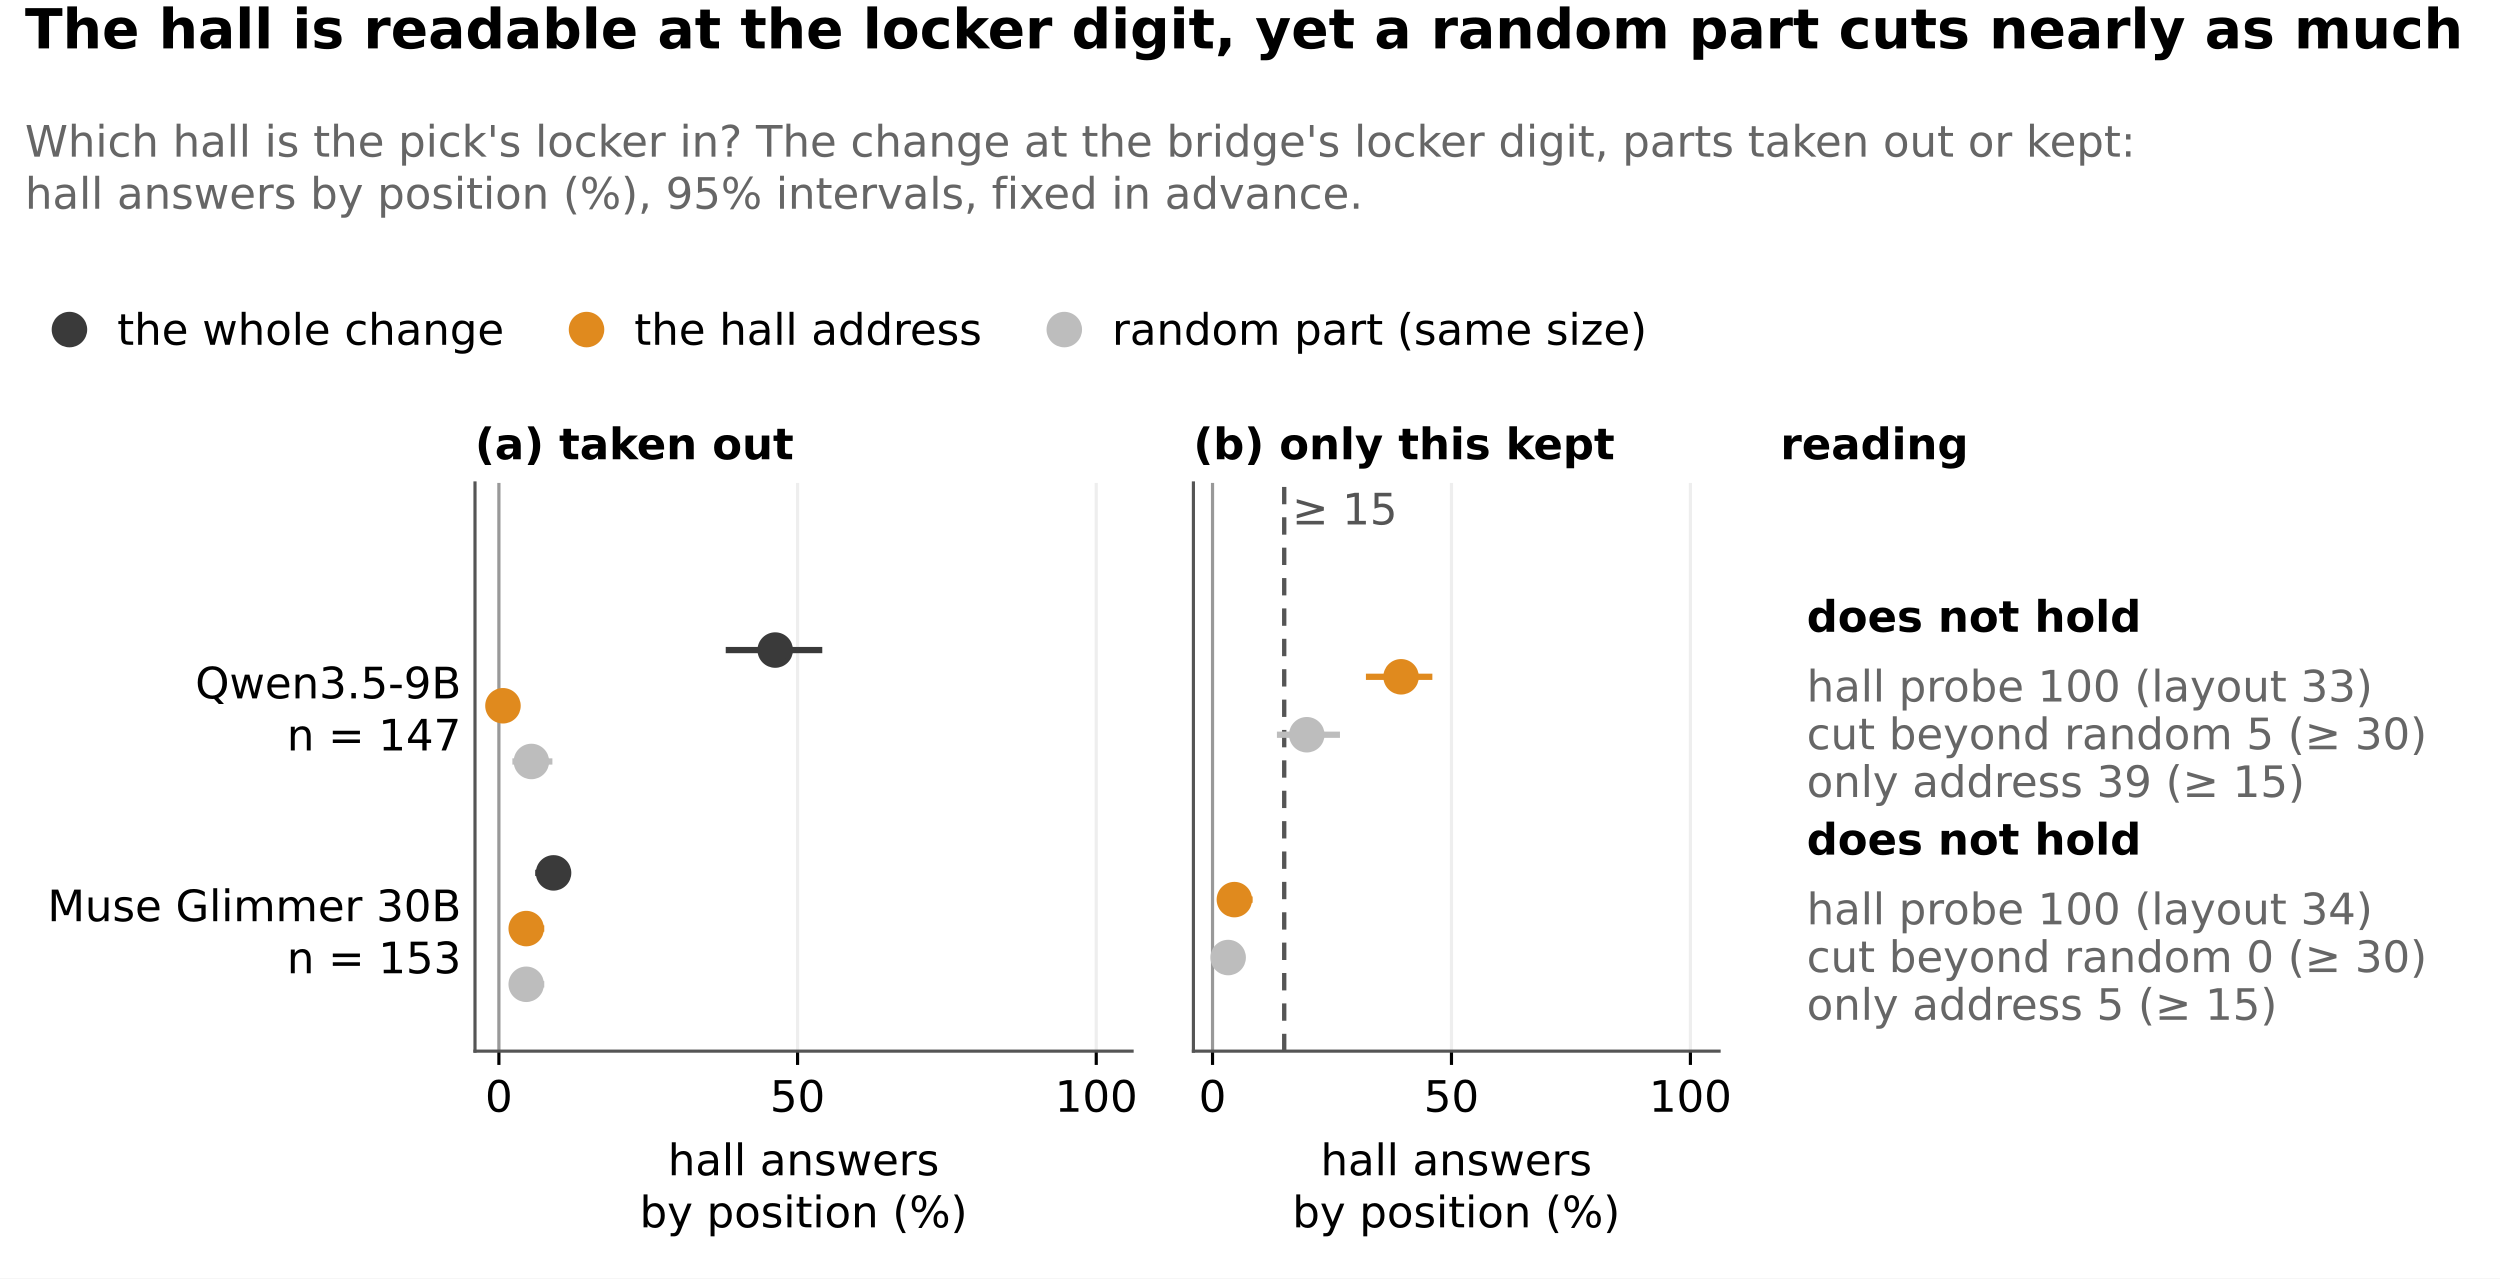
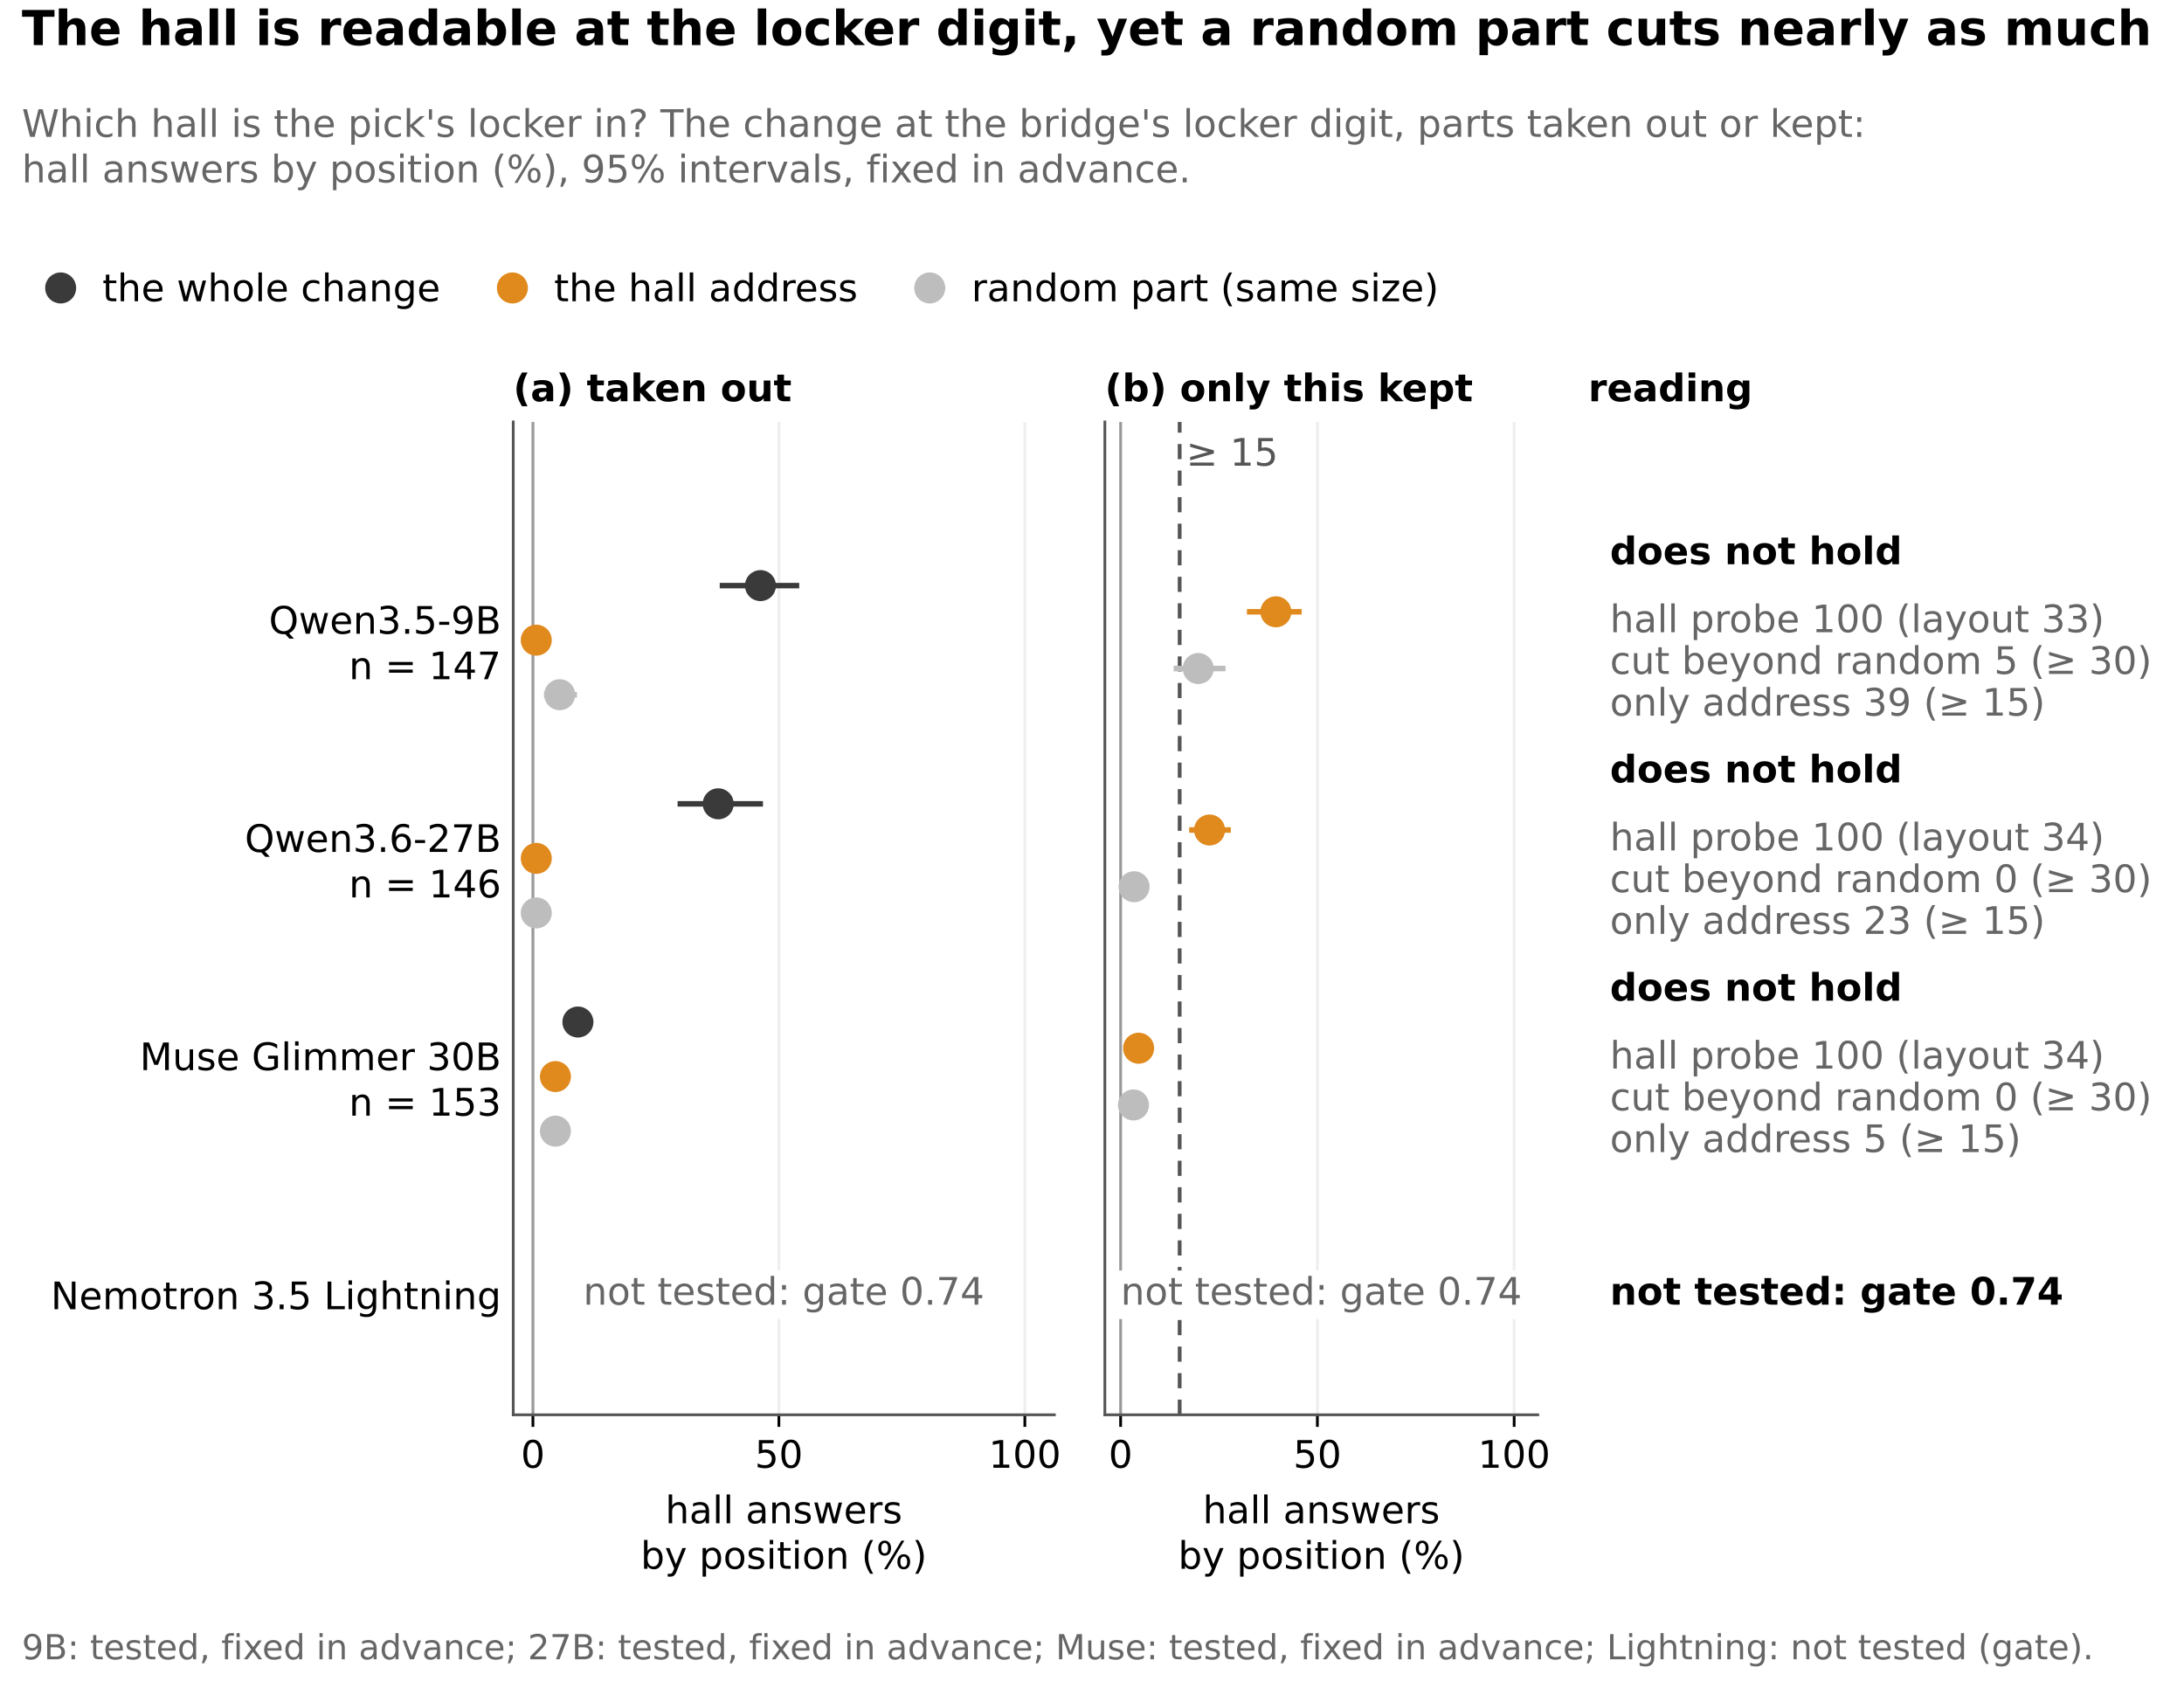
- <svg xmlns="http://www.w3.org/2000/svg" xmlns:xlink="http://www.w3.org/1999/xlink" width="633.6pt" height="324pt" viewBox="0 0 633.6 324" version="1.1">
+ <svg xmlns="http://www.w3.org/2000/svg" xmlns:xlink="http://www.w3.org/1999/xlink" width="633.6pt" height="489.6pt" viewBox="0 0 633.6 489.6" version="1.1">
  <defs>
    <style type="text/css">*{stroke-linejoin: round; stroke-linecap: butt}</style>
  </defs>
  <g id="figure_1">
    <g id="patch_1">
-       <path d="M 0 324  L 633.6 324  L 633.6 0  L 0 0  z " style="fill: #ffffff" />
+       <path d="M 0 489.6  L 633.6 489.6  L 633.6 0  L 0 0  z " style="fill: #ffffff" />
    </g>
    <g id="axes_1">
      <g id="patch_2">
-         <path d="M 120.384 266.4  L 286.916 266.4  L 286.916 122.4  L 120.384 122.4  z " style="fill: #ffffff" />
+         <path d="M 148.896 410.4  L 305.882 410.4  L 305.882 122.4  L 148.896 122.4  z " style="fill: #ffffff" />
      </g>
      <g id="matplotlib.axis_1">
        <g id="xtick_1">
          <g id="line2d_1">
-             <path d="M 126.44 266.4  L 126.44 122.4  " clip-path="url(#p60ade2498f)" style="fill: none; stroke: #eeeeee; stroke-width: 0.8; stroke-linecap: square" />
+             <path d="M 154.605 410.4  L 154.605 122.4  " clip-path="url(#pc96be87155)" style="fill: none; stroke: #eeeeee; stroke-width: 0.8; stroke-linecap: square" />
          </g>
          <g id="line2d_2">
            <defs>
-               <path id="m8ae3c2a8f1" d="M 0 0  L 0 3.5  " style="stroke: #000000; stroke-width: 0.8" />
+               <path id="me86cb617a4" d="M 0 0  L 0 3.5  " style="stroke: #000000; stroke-width: 0.8" />
            </defs>
            <g>
-               <use xlink:href="#m8ae3c2a8f1" x="126.44" y="266.4" style="stroke: #000000; stroke-width: 0.8" />
+               <use xlink:href="#me86cb617a4" x="154.605" y="410.4" style="stroke: #000000; stroke-width: 0.8" />
            </g>
          </g>
          <g id="text_1">
-             <text style="font-size: 11px; font-family: 'DejaVu Sans'; text-anchor: middle" x="126.44" y="281.757" transform="rotate(-0 126.4397 281.7574)">0</text>
+             <text style="font-size: 11px; font-family: 'DejaVu Sans'; text-anchor: middle" x="154.605" y="425.757" transform="rotate(-0 154.6046 425.7574)">0</text>
          </g>
        </g>
        <g id="xtick_2">
          <g id="line2d_3">
-             <path d="M 202.136 266.4  L 202.136 122.4  " clip-path="url(#p60ade2498f)" style="fill: none; stroke: #eeeeee; stroke-width: 0.8; stroke-linecap: square" />
+             <path d="M 225.962 410.4  L 225.962 122.4  " clip-path="url(#pc96be87155)" style="fill: none; stroke: #eeeeee; stroke-width: 0.8; stroke-linecap: square" />
          </g>
          <g id="line2d_4">
            <g>
-               <use xlink:href="#m8ae3c2a8f1" x="202.136" y="266.4" style="stroke: #000000; stroke-width: 0.8" />
+               <use xlink:href="#me86cb617a4" x="225.962" y="410.4" style="stroke: #000000; stroke-width: 0.8" />
            </g>
          </g>
          <g id="text_2">
-             <text style="font-size: 11px; font-family: 'DejaVu Sans'; text-anchor: middle" x="202.136" y="281.757" transform="rotate(-0 202.1361 281.7574)">50</text>
+             <text style="font-size: 11px; font-family: 'DejaVu Sans'; text-anchor: middle" x="225.962" y="425.757" transform="rotate(-0 225.9617 425.7574)">50</text>
          </g>
        </g>
        <g id="xtick_3">
          <g id="line2d_5">
-             <path d="M 277.833 266.4  L 277.833 122.4  " clip-path="url(#p60ade2498f)" style="fill: none; stroke: #eeeeee; stroke-width: 0.8; stroke-linecap: square" />
+             <path d="M 297.319 410.4  L 297.319 122.4  " clip-path="url(#pc96be87155)" style="fill: none; stroke: #eeeeee; stroke-width: 0.8; stroke-linecap: square" />
          </g>
          <g id="line2d_6">
            <g>
-               <use xlink:href="#m8ae3c2a8f1" x="277.833" y="266.4" style="stroke: #000000; stroke-width: 0.8" />
+               <use xlink:href="#me86cb617a4" x="297.319" y="410.4" style="stroke: #000000; stroke-width: 0.8" />
            </g>
          </g>
          <g id="text_3">
-             <text style="font-size: 11px; font-family: 'DejaVu Sans'; text-anchor: middle" x="277.833" y="281.757" transform="rotate(-0 277.8326 281.7574)">100</text>
+             <text style="font-size: 11px; font-family: 'DejaVu Sans'; text-anchor: middle" x="297.319" y="425.757" transform="rotate(-0 297.3189 425.7574)">100</text>
          </g>
        </g>
        <g id="text_4">
-           <text style="font-size: 11px; font-family: 'DejaVu Sans'" transform="translate(169.2605 297.8594)">hall answers</text>
-           <text style="font-size: 11px; font-family: 'DejaVu Sans'" transform="translate(162.1044 311.0624)">by position (%)</text>
+           <text style="font-size: 11px; font-family: 'DejaVu Sans'" transform="translate(192.9992 441.8594)">hall answers</text>
+           <text style="font-size: 11px; font-family: 'DejaVu Sans'" transform="translate(185.8432 455.0624)">by position (%)</text>
        </g>
      </g>
      <g id="matplotlib.axis_2">
        <g id="ytick_1">
          <g id="line2d_7" />
          <g id="text_5">
-             <text style="font-size: 11px; font-family: 'DejaVu Sans'" transform="translate(49.4815 176.9988)">Qwen3.5-9B</text>
-             <text style="font-size: 11px; font-family: 'DejaVu Sans'" transform="translate(72.70697 190.2009)">n = 147</text>
+             <text style="font-size: 11px; font-family: 'DejaVu Sans'" transform="translate(77.9935 183.8249)">Qwen3.5-9B</text>
+             <text style="font-size: 11px; font-family: 'DejaVu Sans'" transform="translate(101.219 197.027)">n = 147</text>
          </g>
        </g>
        <g id="ytick_2">
          <g id="line2d_8" />
          <g id="text_6">
-             <text style="font-size: 11px; font-family: 'DejaVu Sans'" transform="translate(12.03166 233.4698)">Muse Glimmer 30B</text>
-             <text style="font-size: 11px; font-family: 'DejaVu Sans'" transform="translate(72.70697 246.6719)">n = 153</text>
-           </g>
-         </g>
-       </g>
-       <g id="line2d_9">
-         <path d="M 126.44 266.4  L 126.44 122.4  " clip-path="url(#p60ade2498f)" style="fill: none; stroke: #999999; stroke-width: 0.8; stroke-linecap: square" />
-       </g>
-       <g id="line2d_10">
-         <path d="M 183.93 164.753  L 208.397 164.753  " clip-path="url(#p60ade2498f)" style="fill: none; stroke: #3a3a3a; stroke-width: 1.6" />
+             <text style="font-size: 11px; font-family: 'DejaVu Sans'" transform="translate(70.99475 247.1216)">Qwen3.6-27B</text>
+             <text style="font-size: 11px; font-family: 'DejaVu Sans'" transform="translate(101.219 260.3237)">n = 146</text>
+           </g>
+         </g>
+         <g id="ytick_3">
+           <g id="line2d_9" />
+           <g id="text_7">
+             <text style="font-size: 11px; font-family: 'DejaVu Sans'" transform="translate(40.54366 310.4187)">Muse Glimmer 30B</text>
+             <text style="font-size: 11px; font-family: 'DejaVu Sans'" transform="translate(101.219 323.6209)">n = 153</text>
+           </g>
+         </g>
+         <g id="ytick_4">
+           <g id="line2d_10" />
+           <g id="text_8">
+             <text style="font-size: 11px; font-family: 'DejaVu Sans'; text-anchor: end" x="145.396" y="379.766" transform="rotate(-0 145.396 379.766)">Nemotron 3.5 Lightning</text>
+           </g>
+         </g>
      </g>
      <g id="line2d_11">
-         <path d="M 126.44 178.871  L 129.829 178.871  " clip-path="url(#p60ade2498f)" style="fill: none; stroke: #e08a1e; stroke-width: 1.6" />
+         <path d="M 154.605 410.4  L 154.605 122.4  " clip-path="url(#pc96be87155)" style="fill: none; stroke: #999999; stroke-width: 0.8; stroke-linecap: square" />
      </g>
      <g id="line2d_12">
-         <path d="M 129.855 192.988  L 139.997 192.988  " clip-path="url(#p60ade2498f)" style="fill: none; stroke: #bdbdbd; stroke-width: 1.6" />
+         <path d="M 208.799 169.873  L 231.863 169.873  " clip-path="url(#pc96be87155)" style="fill: none; stroke: #3a3a3a; stroke-width: 1.6" />
      </g>
      <g id="line2d_13">
-         <path d="M 135.645 221.224  L 144.68 221.224  " clip-path="url(#p60ade2498f)" style="fill: none; stroke: #3a3a3a; stroke-width: 1.6" />
+         <path d="M 154.605 185.697  L 157.8 185.697  " clip-path="url(#pc96be87155)" style="fill: none; stroke: #e08a1e; stroke-width: 1.6" />
      </g>
      <g id="line2d_14">
-         <path d="M 129.243 235.341  L 137.938 235.341  " clip-path="url(#p60ade2498f)" style="fill: none; stroke: #e08a1e; stroke-width: 1.6" />
+         <path d="M 157.824 201.521  L 167.385 201.521  " clip-path="url(#pc96be87155)" style="fill: none; stroke: #bdbdbd; stroke-width: 1.6" />
      </g>
      <g id="line2d_15">
-         <path d="M 129.243 249.459  L 137.938 249.459  " clip-path="url(#p60ade2498f)" style="fill: none; stroke: #bdbdbd; stroke-width: 1.6" />
+         <path d="M 196.579 233.169  L 221.343 233.169  " clip-path="url(#pc96be87155)" style="fill: none; stroke: #3a3a3a; stroke-width: 1.6" />
+       </g>
+       <g id="line2d_16">
+         <path d="M 154.605 248.993  L 157.776 248.993  " clip-path="url(#pc96be87155)" style="fill: none; stroke: #e08a1e; stroke-width: 1.6" />
+       </g>
+       <g id="line2d_17">
+         <path d="M 154.605 264.818  L 157.776 264.818  " clip-path="url(#pc96be87155)" style="fill: none; stroke: #bdbdbd; stroke-width: 1.6" />
+       </g>
+       <g id="line2d_18">
+         <path d="M 163.282 296.466  L 171.799 296.466  " clip-path="url(#pc96be87155)" style="fill: none; stroke: #3a3a3a; stroke-width: 1.6" />
+       </g>
+       <g id="line2d_19">
+         <path d="M 157.247 312.29  L 165.444 312.29  " clip-path="url(#pc96be87155)" style="fill: none; stroke: #e08a1e; stroke-width: 1.6" />
+       </g>
+       <g id="line2d_20">
+         <path d="M 157.247 328.114  L 165.444 328.114  " clip-path="url(#pc96be87155)" style="fill: none; stroke: #bdbdbd; stroke-width: 1.6" />
      </g>
      <g id="patch_3">
-         <path d="M 120.384 266.4  L 120.384 122.4  " style="fill: none; stroke: #555555; stroke-width: 0.8; stroke-linejoin: miter; stroke-linecap: square" />
+         <path d="M 148.896 410.4  L 148.896 122.4  " style="fill: none; stroke: #555555; stroke-width: 0.8; stroke-linejoin: miter; stroke-linecap: square" />
      </g>
      <g id="patch_4">
-         <path d="M 120.384 266.4  L 286.916 266.4  " style="fill: none; stroke: #555555; stroke-width: 0.8; stroke-linejoin: miter; stroke-linecap: square" />
-       </g>
-       <g id="line2d_16">
+         <path d="M 148.896 410.4  L 305.882 410.4  " style="fill: none; stroke: #555555; stroke-width: 0.8; stroke-linejoin: miter; stroke-linecap: square" />
+       </g>
+       <g id="line2d_21">
        <defs>
-           <path id="m26728166a0" d="M 0 4  C 1.061 4 2.078 3.579 2.828 2.828  C 3.579 2.078 4 1.061 4 0  C 4 -1.061 3.579 -2.078 2.828 -2.828  C 2.078 -3.579 1.061 -4 0 -4  C -1.061 -4 -2.078 -3.579 -2.828 -2.828  C -3.579 -2.078 -4 -1.061 -4 0  C -4 1.061 -3.579 2.078 -2.828 2.828  C -2.078 3.579 -1.061 4 0 4  z " style="stroke: #3a3a3a" />
+           <path id="m5e541c74fa" d="M 0 4  C 1.061 4 2.078 3.579 2.828 2.828  C 3.579 2.078 4 1.061 4 0  C 4 -1.061 3.579 -2.078 2.828 -2.828  C 2.078 -3.579 1.061 -4 0 -4  C -1.061 -4 -2.078 -3.579 -2.828 -2.828  C -3.579 -2.078 -4 -1.061 -4 0  C -4 1.061 -3.579 2.078 -2.828 2.828  C -2.078 3.579 -1.061 4 0 4  z " style="stroke: #3a3a3a" />
        </defs>
-         <g clip-path="url(#p60ade2498f)">
-           <use xlink:href="#m26728166a0" x="196.472" y="164.753" style="fill: #3a3a3a; stroke: #3a3a3a" />
-         </g>
-       </g>
-       <g id="line2d_17">
+         <g clip-path="url(#pc96be87155)">
+           <use xlink:href="#m5e541c74fa" x="220.622" y="169.873" style="fill: #3a3a3a; stroke: #3a3a3a" />
+         </g>
+       </g>
+       <g id="line2d_22">
        <defs>
-           <path id="m135eae68b5" d="M 0 4  C 1.061 4 2.078 3.579 2.828 2.828  C 3.579 2.078 4 1.061 4 0  C 4 -1.061 3.579 -2.078 2.828 -2.828  C 2.078 -3.579 1.061 -4 0 -4  C -1.061 -4 -2.078 -3.579 -2.828 -2.828  C -3.579 -2.078 -4 -1.061 -4 0  C -4 1.061 -3.579 2.078 -2.828 2.828  C -2.078 3.579 -1.061 4 0 4  z " style="stroke: #e08a1e" />
+           <path id="m2fab3271af" d="M 0 4  C 1.061 4 2.078 3.579 2.828 2.828  C 3.579 2.078 4 1.061 4 0  C 4 -1.061 3.579 -2.078 2.828 -2.828  C 2.078 -3.579 1.061 -4 0 -4  C -1.061 -4 -2.078 -3.579 -2.828 -2.828  C -3.579 -2.078 -4 -1.061 -4 0  C -4 1.061 -3.579 2.078 -2.828 2.828  C -2.078 3.579 -1.061 4 0 4  z " style="stroke: #e08a1e" />
        </defs>
-         <g clip-path="url(#p60ade2498f)">
-           <use xlink:href="#m135eae68b5" x="127.47" y="178.871" style="fill: #e08a1e; stroke: #e08a1e" />
-         </g>
-       </g>
-       <g id="line2d_18">
+         <g clip-path="url(#pc96be87155)">
+           <use xlink:href="#m2fab3271af" x="155.575" y="185.697" style="fill: #e08a1e; stroke: #e08a1e" />
+         </g>
+       </g>
+       <g id="line2d_23">
        <defs>
-           <path id="m20288eb835" d="M 0 4  C 1.061 4 2.078 3.579 2.828 2.828  C 3.579 2.078 4 1.061 4 0  C 4 -1.061 3.579 -2.078 2.828 -2.828  C 2.078 -3.579 1.061 -4 0 -4  C -1.061 -4 -2.078 -3.579 -2.828 -2.828  C -3.579 -2.078 -4 -1.061 -4 0  C -4 1.061 -3.579 2.078 -2.828 2.828  C -2.078 3.579 -1.061 4 0 4  z " style="stroke: #bdbdbd" />
+           <path id="m76da30e467" d="M 0 4  C 1.061 4 2.078 3.579 2.828 2.828  C 3.579 2.078 4 1.061 4 0  C 4 -1.061 3.579 -2.078 2.828 -2.828  C 2.078 -3.579 1.061 -4 0 -4  C -1.061 -4 -2.078 -3.579 -2.828 -2.828  C -3.579 -2.078 -4 -1.061 -4 0  C -4 1.061 -3.579 2.078 -2.828 2.828  C -2.078 3.579 -1.061 4 0 4  z " style="stroke: #bdbdbd" />
        </defs>
-         <g clip-path="url(#p60ade2498f)">
-           <use xlink:href="#m20288eb835" x="134.679" y="192.988" style="fill: #bdbdbd; stroke: #bdbdbd" />
-         </g>
-       </g>
-       <g id="line2d_19">
-         <g clip-path="url(#p60ade2498f)">
-           <use xlink:href="#m26728166a0" x="140.293" y="221.224" style="fill: #3a3a3a; stroke: #3a3a3a" />
-         </g>
-       </g>
-       <g id="line2d_20">
-         <g clip-path="url(#p60ade2498f)">
-           <use xlink:href="#m135eae68b5" x="133.366" y="235.341" style="fill: #e08a1e; stroke: #e08a1e" />
-         </g>
-       </g>
-       <g id="line2d_21">
-         <g clip-path="url(#p60ade2498f)">
-           <use xlink:href="#m20288eb835" x="133.366" y="249.459" style="fill: #bdbdbd; stroke: #bdbdbd" />
-         </g>
-       </g>
-       <g id="text_7">
-         <text style="font-weight: 700; font-size: 11px; font-family: 'DejaVu Sans'; text-anchor: start" x="120.384" y="116.4" transform="rotate(-0 120.384 116.4)">(a) taken out</text>
+         <g clip-path="url(#pc96be87155)">
+           <use xlink:href="#m76da30e467" x="162.371" y="201.521" style="fill: #bdbdbd; stroke: #bdbdbd" />
+         </g>
+       </g>
+       <g id="line2d_24">
+         <g clip-path="url(#pc96be87155)">
+           <use xlink:href="#m5e541c74fa" x="208.367" y="233.169" style="fill: #3a3a3a; stroke: #3a3a3a" />
+         </g>
+       </g>
+       <g id="line2d_25">
+         <g clip-path="url(#pc96be87155)">
+           <use xlink:href="#m2fab3271af" x="155.582" y="248.993" style="fill: #e08a1e; stroke: #e08a1e" />
+         </g>
+       </g>
+       <g id="line2d_26">
+         <g clip-path="url(#pc96be87155)">
+           <use xlink:href="#m76da30e467" x="155.582" y="264.818" style="fill: #bdbdbd; stroke: #bdbdbd" />
+         </g>
+       </g>
+       <g id="line2d_27">
+         <g clip-path="url(#pc96be87155)">
+           <use xlink:href="#m5e541c74fa" x="167.663" y="296.466" style="fill: #3a3a3a; stroke: #3a3a3a" />
+         </g>
+       </g>
+       <g id="line2d_28">
+         <g clip-path="url(#pc96be87155)">
+           <use xlink:href="#m2fab3271af" x="161.134" y="312.29" style="fill: #e08a1e; stroke: #e08a1e" />
+         </g>
+       </g>
+       <g id="line2d_29">
+         <g clip-path="url(#pc96be87155)">
+           <use xlink:href="#m76da30e467" x="161.134" y="328.114" style="fill: #bdbdbd; stroke: #bdbdbd" />
+         </g>
+       </g>
+       <g id="text_9">
+         <text style="font-weight: 700; font-size: 11px; font-family: 'DejaVu Sans'; text-anchor: start" x="148.896" y="116.4" transform="rotate(-0 148.896 116.4)">(a) taken out</text>
+       </g>
+       <g id="text_10">
+         <g id="patch_5">
+           <path d="M 167.659 382.627  L 287.119 382.627  L 287.119 368.546  L 167.659 368.546  z " style="fill: #ffffff" />
+         </g>
+         <text style="font-size: 11px; font-family: 'DejaVu Sans'; text-anchor: middle; fill: #666666" x="227.389" y="378.445" transform="rotate(-0 227.3889 378.4447)">not tested: gate 0.74</text>
      </g>
    </g>
    <g id="axes_2">
-       <g id="patch_5">
-         <path d="M 302.459 266.4  L 435.685 266.4  L 435.685 122.4  L 302.459 122.4  z " style="fill: #ffffff" />
+       <g id="patch_6">
+         <path d="M 320.534 410.4  L 446.122 410.4  L 446.122 122.4  L 320.534 122.4  z " style="fill: #ffffff" />
      </g>
      <g id="matplotlib.axis_3">
        <g id="xtick_4">
-           <g id="line2d_22">
-             <path d="M 307.304 266.4  L 307.304 122.4  " clip-path="url(#pd3ff597f6f)" style="fill: none; stroke: #eeeeee; stroke-width: 0.8; stroke-linecap: square" />
-           </g>
-           <g id="line2d_23">
-             <g>
-               <use xlink:href="#m8ae3c2a8f1" x="307.304" y="266.4" style="stroke: #000000; stroke-width: 0.8" />
-             </g>
-           </g>
-           <g id="text_8">
-             <text style="font-size: 11px; font-family: 'DejaVu Sans'; text-anchor: middle" x="307.304" y="281.757" transform="rotate(-0 307.3037 281.7574)">0</text>
+           <g id="line2d_30">
+             <path d="M 325.101 410.4  L 325.101 122.4  " clip-path="url(#p198176ebd8)" style="fill: none; stroke: #eeeeee; stroke-width: 0.8; stroke-linecap: square" />
+           </g>
+           <g id="line2d_31">
+             <g>
+               <use xlink:href="#me86cb617a4" x="325.101" y="410.4" style="stroke: #000000; stroke-width: 0.8" />
+             </g>
+           </g>
+           <g id="text_11">
+             <text style="font-size: 11px; font-family: 'DejaVu Sans'; text-anchor: middle" x="325.101" y="425.757" transform="rotate(-0 325.1006 425.7574)">0</text>
          </g>
        </g>
        <g id="xtick_5">
-           <g id="line2d_24">
-             <path d="M 367.861 266.4  L 367.861 122.4  " clip-path="url(#pd3ff597f6f)" style="fill: none; stroke: #eeeeee; stroke-width: 0.8; stroke-linecap: square" />
-           </g>
-           <g id="line2d_25">
-             <g>
-               <use xlink:href="#m8ae3c2a8f1" x="367.861" y="266.4" style="stroke: #000000; stroke-width: 0.8" />
-             </g>
-           </g>
-           <g id="text_9">
-             <text style="font-size: 11px; font-family: 'DejaVu Sans'; text-anchor: middle" x="367.861" y="281.757" transform="rotate(-0 367.8609 281.7574)">50</text>
+           <g id="line2d_32">
+             <path d="M 382.186 410.4  L 382.186 122.4  " clip-path="url(#p198176ebd8)" style="fill: none; stroke: #eeeeee; stroke-width: 0.8; stroke-linecap: square" />
+           </g>
+           <g id="line2d_33">
+             <g>
+               <use xlink:href="#me86cb617a4" x="382.186" y="410.4" style="stroke: #000000; stroke-width: 0.8" />
+             </g>
+           </g>
+           <g id="text_12">
+             <text style="font-size: 11px; font-family: 'DejaVu Sans'; text-anchor: middle" x="382.186" y="425.757" transform="rotate(-0 382.1863 425.7574)">50</text>
          </g>
        </g>
        <g id="xtick_6">
-           <g id="line2d_26">
-             <path d="M 428.418 266.4  L 428.418 122.4  " clip-path="url(#pd3ff597f6f)" style="fill: none; stroke: #eeeeee; stroke-width: 0.8; stroke-linecap: square" />
-           </g>
-           <g id="line2d_27">
-             <g>
-               <use xlink:href="#m8ae3c2a8f1" x="428.418" y="266.4" style="stroke: #000000; stroke-width: 0.8" />
-             </g>
-           </g>
-           <g id="text_10">
-             <text style="font-size: 11px; font-family: 'DejaVu Sans'; text-anchor: middle" x="428.418" y="281.757" transform="rotate(-0 428.418 281.7574)">100</text>
-           </g>
-         </g>
-         <g id="text_11">
-           <text style="font-size: 11px; font-family: 'DejaVu Sans'" transform="translate(334.6824 297.8594)">hall answers</text>
-           <text style="font-size: 11px; font-family: 'DejaVu Sans'" transform="translate(327.5264 311.0624)">by position (%)</text>
+           <g id="line2d_34">
+             <path d="M 439.272 410.4  L 439.272 122.4  " clip-path="url(#p198176ebd8)" style="fill: none; stroke: #eeeeee; stroke-width: 0.8; stroke-linecap: square" />
+           </g>
+           <g id="line2d_35">
+             <g>
+               <use xlink:href="#me86cb617a4" x="439.272" y="410.4" style="stroke: #000000; stroke-width: 0.8" />
+             </g>
+           </g>
+           <g id="text_13">
+             <text style="font-size: 11px; font-family: 'DejaVu Sans'; text-anchor: middle" x="439.272" y="425.757" transform="rotate(-0 439.272 425.7574)">100</text>
+           </g>
+         </g>
+         <g id="text_14">
+           <text style="font-size: 11px; font-family: 'DejaVu Sans'" transform="translate(348.9384 441.8594)">hall answers</text>
+           <text style="font-size: 11px; font-family: 'DejaVu Sans'" transform="translate(341.7824 455.0624)">by position (%)</text>
        </g>
      </g>
      <g id="matplotlib.axis_4">
-         <g id="ytick_3">
-           <g id="line2d_28" />
-         </g>
-         <g id="ytick_4">
-           <g id="line2d_29" />
-         </g>
-       </g>
-       <g id="line2d_30">
-         <path d="M 307.304 266.4  L 307.304 122.4  " clip-path="url(#pd3ff597f6f)" style="fill: none; stroke: #999999; stroke-width: 0.8; stroke-linecap: square" />
-       </g>
-       <g id="line2d_31">
-         <path d="M 325.471 266.4  L 325.471 122.4  " clip-path="url(#pd3ff597f6f)" style="fill: none; stroke-dasharray: 4.4,3.3; stroke-dashoffset: 0; stroke: #555555; stroke-width: 1.1" />
-       </g>
-       <g id="line2d_32">
-         <path d="M 346.18 171.529  L 363.016 171.529  " clip-path="url(#pd3ff597f6f)" style="fill: none; stroke: #e08a1e; stroke-width: 1.6" />
-       </g>
-       <g id="line2d_33">
-         <path d="M 323.624 186.212  L 339.601 186.212  " clip-path="url(#pd3ff597f6f)" style="fill: none; stroke: #bdbdbd; stroke-width: 1.6" />
-       </g>
-       <g id="line2d_34">
-         <path d="M 308.856 228  L 317.467 228  " clip-path="url(#pd3ff597f6f)" style="fill: none; stroke: #e08a1e; stroke-width: 1.6" />
-       </g>
-       <g id="line2d_35">
-         <path d="M 308.065 242.682  L 315.26 242.682  " clip-path="url(#pd3ff597f6f)" style="fill: none; stroke: #bdbdbd; stroke-width: 1.6" />
-       </g>
-       <g id="patch_6">
-         <path d="M 302.459 266.4  L 302.459 122.4  " style="fill: none; stroke: #555555; stroke-width: 0.8; stroke-linejoin: miter; stroke-linecap: square" />
+         <g id="ytick_5">
+           <g id="line2d_36" />
+         </g>
+         <g id="ytick_6">
+           <g id="line2d_37" />
+         </g>
+         <g id="ytick_7">
+           <g id="line2d_38" />
+         </g>
+         <g id="ytick_8">
+           <g id="line2d_39" />
+         </g>
+       </g>
+       <g id="line2d_40">
+         <path d="M 325.101 410.4  L 325.101 122.4  " clip-path="url(#p198176ebd8)" style="fill: none; stroke: #999999; stroke-width: 0.8; stroke-linecap: square" />
+       </g>
+       <g id="line2d_41">
+         <path d="M 342.226 410.4  L 342.226 122.4  " clip-path="url(#p198176ebd8)" style="fill: none; stroke-dasharray: 4.4,3.3; stroke-dashoffset: 0; stroke: #555555; stroke-width: 1.1" />
+       </g>
+       <g id="line2d_42">
+         <path d="M 361.748 177.468  L 377.619 177.468  " clip-path="url(#p198176ebd8)" style="fill: none; stroke: #e08a1e; stroke-width: 1.6" />
+       </g>
+       <g id="line2d_43">
+         <path d="M 340.485 193.925  L 355.546 193.925  " clip-path="url(#p198176ebd8)" style="fill: none; stroke: #bdbdbd; stroke-width: 1.6" />
+       </g>
+       <g id="line2d_44">
+         <path d="M 344.988 240.765  L 357.069 240.765  " clip-path="url(#p198176ebd8)" style="fill: none; stroke: #e08a1e; stroke-width: 1.6" />
+       </g>
+       <g id="line2d_45">
+         <path d="M 326.536 257.222  L 332.02 257.222  " clip-path="url(#p198176ebd8)" style="fill: none; stroke: #bdbdbd; stroke-width: 1.6" />
+       </g>
+       <g id="line2d_46">
+         <path d="M 326.564 304.062  L 334.681 304.062  " clip-path="url(#p198176ebd8)" style="fill: none; stroke: #e08a1e; stroke-width: 1.6" />
+       </g>
+       <g id="line2d_47">
+         <path d="M 325.819 320.519  L 332.601 320.519  " clip-path="url(#p198176ebd8)" style="fill: none; stroke: #bdbdbd; stroke-width: 1.6" />
      </g>
      <g id="patch_7">
-         <path d="M 302.459 266.4  L 435.685 266.4  " style="fill: none; stroke: #555555; stroke-width: 0.8; stroke-linejoin: miter; stroke-linecap: square" />
-       </g>
-       <g id="text_12">
-         <text style="font-size: 11px; font-family: 'DejaVu Sans'; text-anchor: start; fill: #555555" x="327.469" y="132.917" transform="rotate(-0 327.4692 132.9174)">≥ 15</text>
-       </g>
-       <g id="line2d_36">
-         <g clip-path="url(#pd3ff597f6f)">
-           <use xlink:href="#m135eae68b5" x="355.09" y="171.529" style="fill: #e08a1e; stroke: #e08a1e" />
-         </g>
-       </g>
-       <g id="line2d_37">
-         <g clip-path="url(#pd3ff597f6f)">
-           <use xlink:href="#m20288eb835" x="331.197" y="186.212" style="fill: #bdbdbd; stroke: #bdbdbd" />
-         </g>
-       </g>
-       <g id="line2d_38">
-         <g clip-path="url(#pd3ff597f6f)">
-           <use xlink:href="#m135eae68b5" x="312.845" y="228" style="fill: #e08a1e; stroke: #e08a1e" />
-         </g>
-       </g>
-       <g id="line2d_39">
-         <g clip-path="url(#pd3ff597f6f)">
-           <use xlink:href="#m20288eb835" x="311.262" y="242.682" style="fill: #bdbdbd; stroke: #bdbdbd" />
-         </g>
-       </g>
-       <g id="text_13">
-         <text style="font-weight: 700; font-size: 11px; font-family: 'DejaVu Sans'; text-anchor: start" x="302.459" y="116.4" transform="rotate(-0 302.4591 116.4)">(b) only this kept</text>
+         <path d="M 320.534 410.4  L 320.534 122.4  " style="fill: none; stroke: #555555; stroke-width: 0.8; stroke-linejoin: miter; stroke-linecap: square" />
+       </g>
+       <g id="patch_8">
+         <path d="M 320.534 410.4  L 446.122 410.4  " style="fill: none; stroke: #555555; stroke-width: 0.8; stroke-linejoin: miter; stroke-linecap: square" />
+       </g>
+       <g id="text_15">
+         <text style="font-size: 11px; font-family: 'DejaVu Sans'; text-anchor: start; fill: #555555" x="344.11" y="135.077" transform="rotate(-0 344.1101 135.0774)">≥ 15</text>
+       </g>
+       <g id="line2d_48">
+         <g clip-path="url(#p198176ebd8)">
+           <use xlink:href="#m2fab3271af" x="370.148" y="177.468" style="fill: #e08a1e; stroke: #e08a1e" />
+         </g>
+       </g>
+       <g id="line2d_49">
+         <g clip-path="url(#p198176ebd8)">
+           <use xlink:href="#m76da30e467" x="347.624" y="193.925" style="fill: #bdbdbd; stroke: #bdbdbd" />
+         </g>
+       </g>
+       <g id="line2d_50">
+         <g clip-path="url(#p198176ebd8)">
+           <use xlink:href="#m2fab3271af" x="350.906" y="240.765" style="fill: #e08a1e; stroke: #e08a1e" />
+         </g>
+       </g>
+       <g id="line2d_51">
+         <g clip-path="url(#p198176ebd8)">
+           <use xlink:href="#m76da30e467" x="329.011" y="257.222" style="fill: #bdbdbd; stroke: #bdbdbd" />
+         </g>
+       </g>
+       <g id="line2d_52">
+         <g clip-path="url(#p198176ebd8)">
+           <use xlink:href="#m2fab3271af" x="330.324" y="304.062" style="fill: #e08a1e; stroke: #e08a1e" />
+         </g>
+       </g>
+       <g id="line2d_53">
+         <g clip-path="url(#p198176ebd8)">
+           <use xlink:href="#m76da30e467" x="328.832" y="320.519" style="fill: #bdbdbd; stroke: #bdbdbd" />
+         </g>
+       </g>
+       <g id="text_16">
+         <text style="font-weight: 700; font-size: 11px; font-family: 'DejaVu Sans'; text-anchor: start" x="320.534" y="116.4" transform="rotate(-0 320.5337 116.4)">(b) only this kept</text>
+       </g>
+       <g id="text_17">
+         <g id="patch_9">
+           <path d="M 323.598 382.627  L 443.058 382.627  L 443.058 368.546  L 323.598 368.546  z " style="fill: #ffffff" />
+         </g>
+         <text style="font-size: 11px; font-family: 'DejaVu Sans'; text-anchor: middle; fill: #666666" x="383.328" y="378.445" transform="rotate(-0 383.328 378.4447)">not tested: gate 0.74</text>
      </g>
    </g>
    <g id="axes_3">
-       <g id="patch_8">
-         <path d="M 451.228 266.4  L 617.76 266.4  L 617.76 122.4  L 451.228 122.4  z " style="fill: #ffffff" />
+       <g id="patch_10">
+         <path d="M 460.774 410.4  L 617.76 410.4  L 617.76 122.4  L 460.774 122.4  z " style="fill: #ffffff" />
      </g>
      <g id="matplotlib.axis_5" />
      <g id="matplotlib.axis_6">
-         <g id="ytick_5">
-           <g id="line2d_40" />
-         </g>
-         <g id="ytick_6">
-           <g id="line2d_41" />
-         </g>
-       </g>
-       <g id="text_14">
-         <text style="font-weight: 700; font-size: 11px; font-family: 'DejaVu Sans'; text-anchor: start" x="457.889" y="160.123" transform="rotate(-0 457.8891 160.123)">does not hold</text>
-       </g>
-       <g id="text_15">
-         <text style="font-size: 11px; font-family: 'DejaVu Sans'; fill: #666666" transform="translate(457.8891 177.7912)">hall probe 100 (layout 33)</text>
-         <text style="font-size: 11px; font-family: 'DejaVu Sans'; fill: #666666" transform="translate(457.8891 189.8912)">cut beyond random 5 (≥ 30)</text>
-         <text style="font-size: 11px; font-family: 'DejaVu Sans'; fill: #666666" transform="translate(457.8891 201.9912)">only address 39 (≥ 15)</text>
-       </g>
-       <g id="text_16">
-         <text style="font-weight: 700; font-size: 11px; font-family: 'DejaVu Sans'; text-anchor: start" x="457.889" y="216.594" transform="rotate(-0 457.8891 216.5936)">does not hold</text>
-       </g>
-       <g id="text_17">
-         <text style="font-size: 11px; font-family: 'DejaVu Sans'; fill: #666666" transform="translate(457.8891 234.2618)">hall probe 100 (layout 34)</text>
-         <text style="font-size: 11px; font-family: 'DejaVu Sans'; fill: #666666" transform="translate(457.8891 246.3618)">cut beyond random 0 (≥ 30)</text>
-         <text style="font-size: 11px; font-family: 'DejaVu Sans'; fill: #666666" transform="translate(457.8891 258.4618)">only address 5 (≥ 15)</text>
+         <g id="ytick_9">
+           <g id="line2d_54" />
+         </g>
+         <g id="ytick_10">
+           <g id="line2d_55" />
+         </g>
+         <g id="ytick_11">
+           <g id="line2d_56" />
+         </g>
+         <g id="ytick_12">
+           <g id="line2d_57" />
+         </g>
      </g>
      <g id="text_18">
-         <text style="font-weight: 700; font-size: 11px; font-family: 'DejaVu Sans'; text-anchor: start" x="451.228" y="116.4" transform="rotate(-0 451.2279 116.4)">reading</text>
-       </g>
-     </g>
-     <g id="text_19">
-       <text style="font-weight: 700; font-size: 14px; font-family: 'DejaVu Sans'; text-anchor: start" x="6.336" y="12.258" transform="rotate(-0 6.336 12.25781)">The hall is readable at the locker digit, yet a random part cuts nearly as much</text>
-     </g>
-     <g id="text_20">
+         <text style="font-weight: 700; font-size: 11px; font-family: 'DejaVu Sans'; text-anchor: start" x="467.054" y="163.673" transform="rotate(-0 467.0537 163.6726)">does not hold</text>
+       </g>
+       <g id="text_19">
+         <text style="font-size: 11px; font-family: 'DejaVu Sans'; fill: #666666" transform="translate(467.0537 183.3886)">hall probe 100 (layout 33)</text>
+         <text style="font-size: 11px; font-family: 'DejaVu Sans'; fill: #666666" transform="translate(467.0537 195.4886)">cut beyond random 5 (≥ 30)</text>
+         <text style="font-size: 11px; font-family: 'DejaVu Sans'; fill: #666666" transform="translate(467.0537 207.5886)">only address 39 (≥ 15)</text>
+       </g>
+       <g id="text_20">
+         <text style="font-weight: 700; font-size: 11px; font-family: 'DejaVu Sans'; text-anchor: start" x="467.054" y="226.969" transform="rotate(-0 467.0537 226.9693)">does not hold</text>
+       </g>
+       <g id="text_21">
+         <text style="font-size: 11px; font-family: 'DejaVu Sans'; fill: #666666" transform="translate(467.0537 246.6853)">hall probe 100 (layout 34)</text>
+         <text style="font-size: 11px; font-family: 'DejaVu Sans'; fill: #666666" transform="translate(467.0537 258.7853)">cut beyond random 0 (≥ 30)</text>
+         <text style="font-size: 11px; font-family: 'DejaVu Sans'; fill: #666666" transform="translate(467.0537 270.8853)">only address 23 (≥ 15)</text>
+       </g>
+       <g id="text_22">
+         <text style="font-weight: 700; font-size: 11px; font-family: 'DejaVu Sans'; text-anchor: start" x="467.054" y="290.266" transform="rotate(-0 467.0537 290.266)">does not hold</text>
+       </g>
+       <g id="text_23">
+         <text style="font-size: 11px; font-family: 'DejaVu Sans'; fill: #666666" transform="translate(467.0537 309.982)">hall probe 100 (layout 34)</text>
+         <text style="font-size: 11px; font-family: 'DejaVu Sans'; fill: #666666" transform="translate(467.0537 322.082)">cut beyond random 0 (≥ 30)</text>
+         <text style="font-size: 11px; font-family: 'DejaVu Sans'; fill: #666666" transform="translate(467.0537 334.182)">only address 5 (≥ 15)</text>
+       </g>
+       <g id="text_24">
+         <text style="font-weight: 700; font-size: 11px; font-family: 'DejaVu Sans'; text-anchor: start" x="467.054" y="378.445" transform="rotate(-0 467.0537 378.4447)">not tested: gate 0.74</text>
+       </g>
+       <g id="text_25">
+         <text style="font-weight: 700; font-size: 11px; font-family: 'DejaVu Sans'; text-anchor: start" x="460.774" y="116.4" transform="rotate(-0 460.7743 116.4)">reading</text>
+       </g>
+     </g>
+     <g id="text_26">
+       <text style="font-weight: 700; font-size: 14px; font-family: 'DejaVu Sans'; text-anchor: start" x="6.336" y="13.086" transform="rotate(-0 6.336 13.08581)">The hall is readable at the locker digit, yet a random part cuts nearly as much</text>
+     </g>
+     <g id="text_27">
      <text style="font-size: 11px; font-family: 'DejaVu Sans'; fill: #666666" transform="translate(6.336 39.69935)">Which hall is the pick's locker in? The change at the bridge's locker digit, parts taken out or kept:</text>
      <text style="font-size: 11px; font-family: 'DejaVu Sans'; fill: #666666" transform="translate(6.336 52.90236)">hall answers by position (%), 95% intervals, fixed in advance.</text>
    </g>
+     <g id="text_28">
+       <text style="font-size: 10px; font-family: 'DejaVu Sans'; text-anchor: start; fill: #666666" x="6.336" y="481.322" transform="rotate(-0 6.336 481.3225)">9B: tested, fixed in advance; 27B: tested, fixed in advance; Muse: tested, fixed in advance; Lightning: not tested (gate).</text>
+     </g>
    <g id="legend_1">
-       <g id="line2d_42">
+       <g id="line2d_58">
        <g>
-           <use xlink:href="#m26728166a0" x="17.6" y="83.528" style="fill: #3a3a3a; stroke: #3a3a3a" />
-         </g>
-       </g>
-       <g id="text_21">
+           <use xlink:href="#m5e541c74fa" x="17.6" y="83.528" style="fill: #3a3a3a; stroke: #3a3a3a" />
+         </g>
+       </g>
+       <g id="text_29">
        <text style="font-size: 11px; font-family: 'DejaVu Sans'; text-anchor: start" x="29.7" y="87.378" transform="rotate(-0 29.7 87.37828)">the whole change</text>
      </g>
-       <g id="line2d_43">
+       <g id="line2d_59">
        <g>
-           <use xlink:href="#m135eae68b5" x="148.65" y="83.528" style="fill: #e08a1e; stroke: #e08a1e" />
-         </g>
-       </g>
-       <g id="text_22">
+           <use xlink:href="#m2fab3271af" x="148.65" y="83.528" style="fill: #e08a1e; stroke: #e08a1e" />
+         </g>
+       </g>
+       <g id="text_30">
        <text style="font-size: 11px; font-family: 'DejaVu Sans'; text-anchor: start" x="160.75" y="87.378" transform="rotate(-0 160.7495 87.37828)">the hall address</text>
      </g>
-       <g id="line2d_44">
+       <g id="line2d_60">
        <g>
-           <use xlink:href="#m20288eb835" x="269.734" y="83.528" style="fill: #bdbdbd; stroke: #bdbdbd" />
-         </g>
-       </g>
-       <g id="text_23">
+           <use xlink:href="#m76da30e467" x="269.734" y="83.528" style="fill: #bdbdbd; stroke: #bdbdbd" />
+         </g>
+       </g>
+       <g id="text_31">
        <text style="font-size: 11px; font-family: 'DejaVu Sans'; text-anchor: start" x="281.834" y="87.378" transform="rotate(-0 281.8338 87.37828)">random part (same size)</text>
      </g>
    </g>
  </g>
  <defs>
-     <clipPath id="p60ade2498f">
-       <rect x="120.384" y="122.4" width="166.532" height="144" />
+     <clipPath id="pc96be87155">
+       <rect x="148.896" y="122.4" width="156.986" height="288" />
    </clipPath>
-     <clipPath id="pd3ff597f6f">
-       <rect x="302.459" y="122.4" width="133.226" height="144" />
+     <clipPath id="p198176ebd8">
+       <rect x="320.534" y="122.4" width="125.589" height="288" />
    </clipPath>
  </defs>
</svg>
